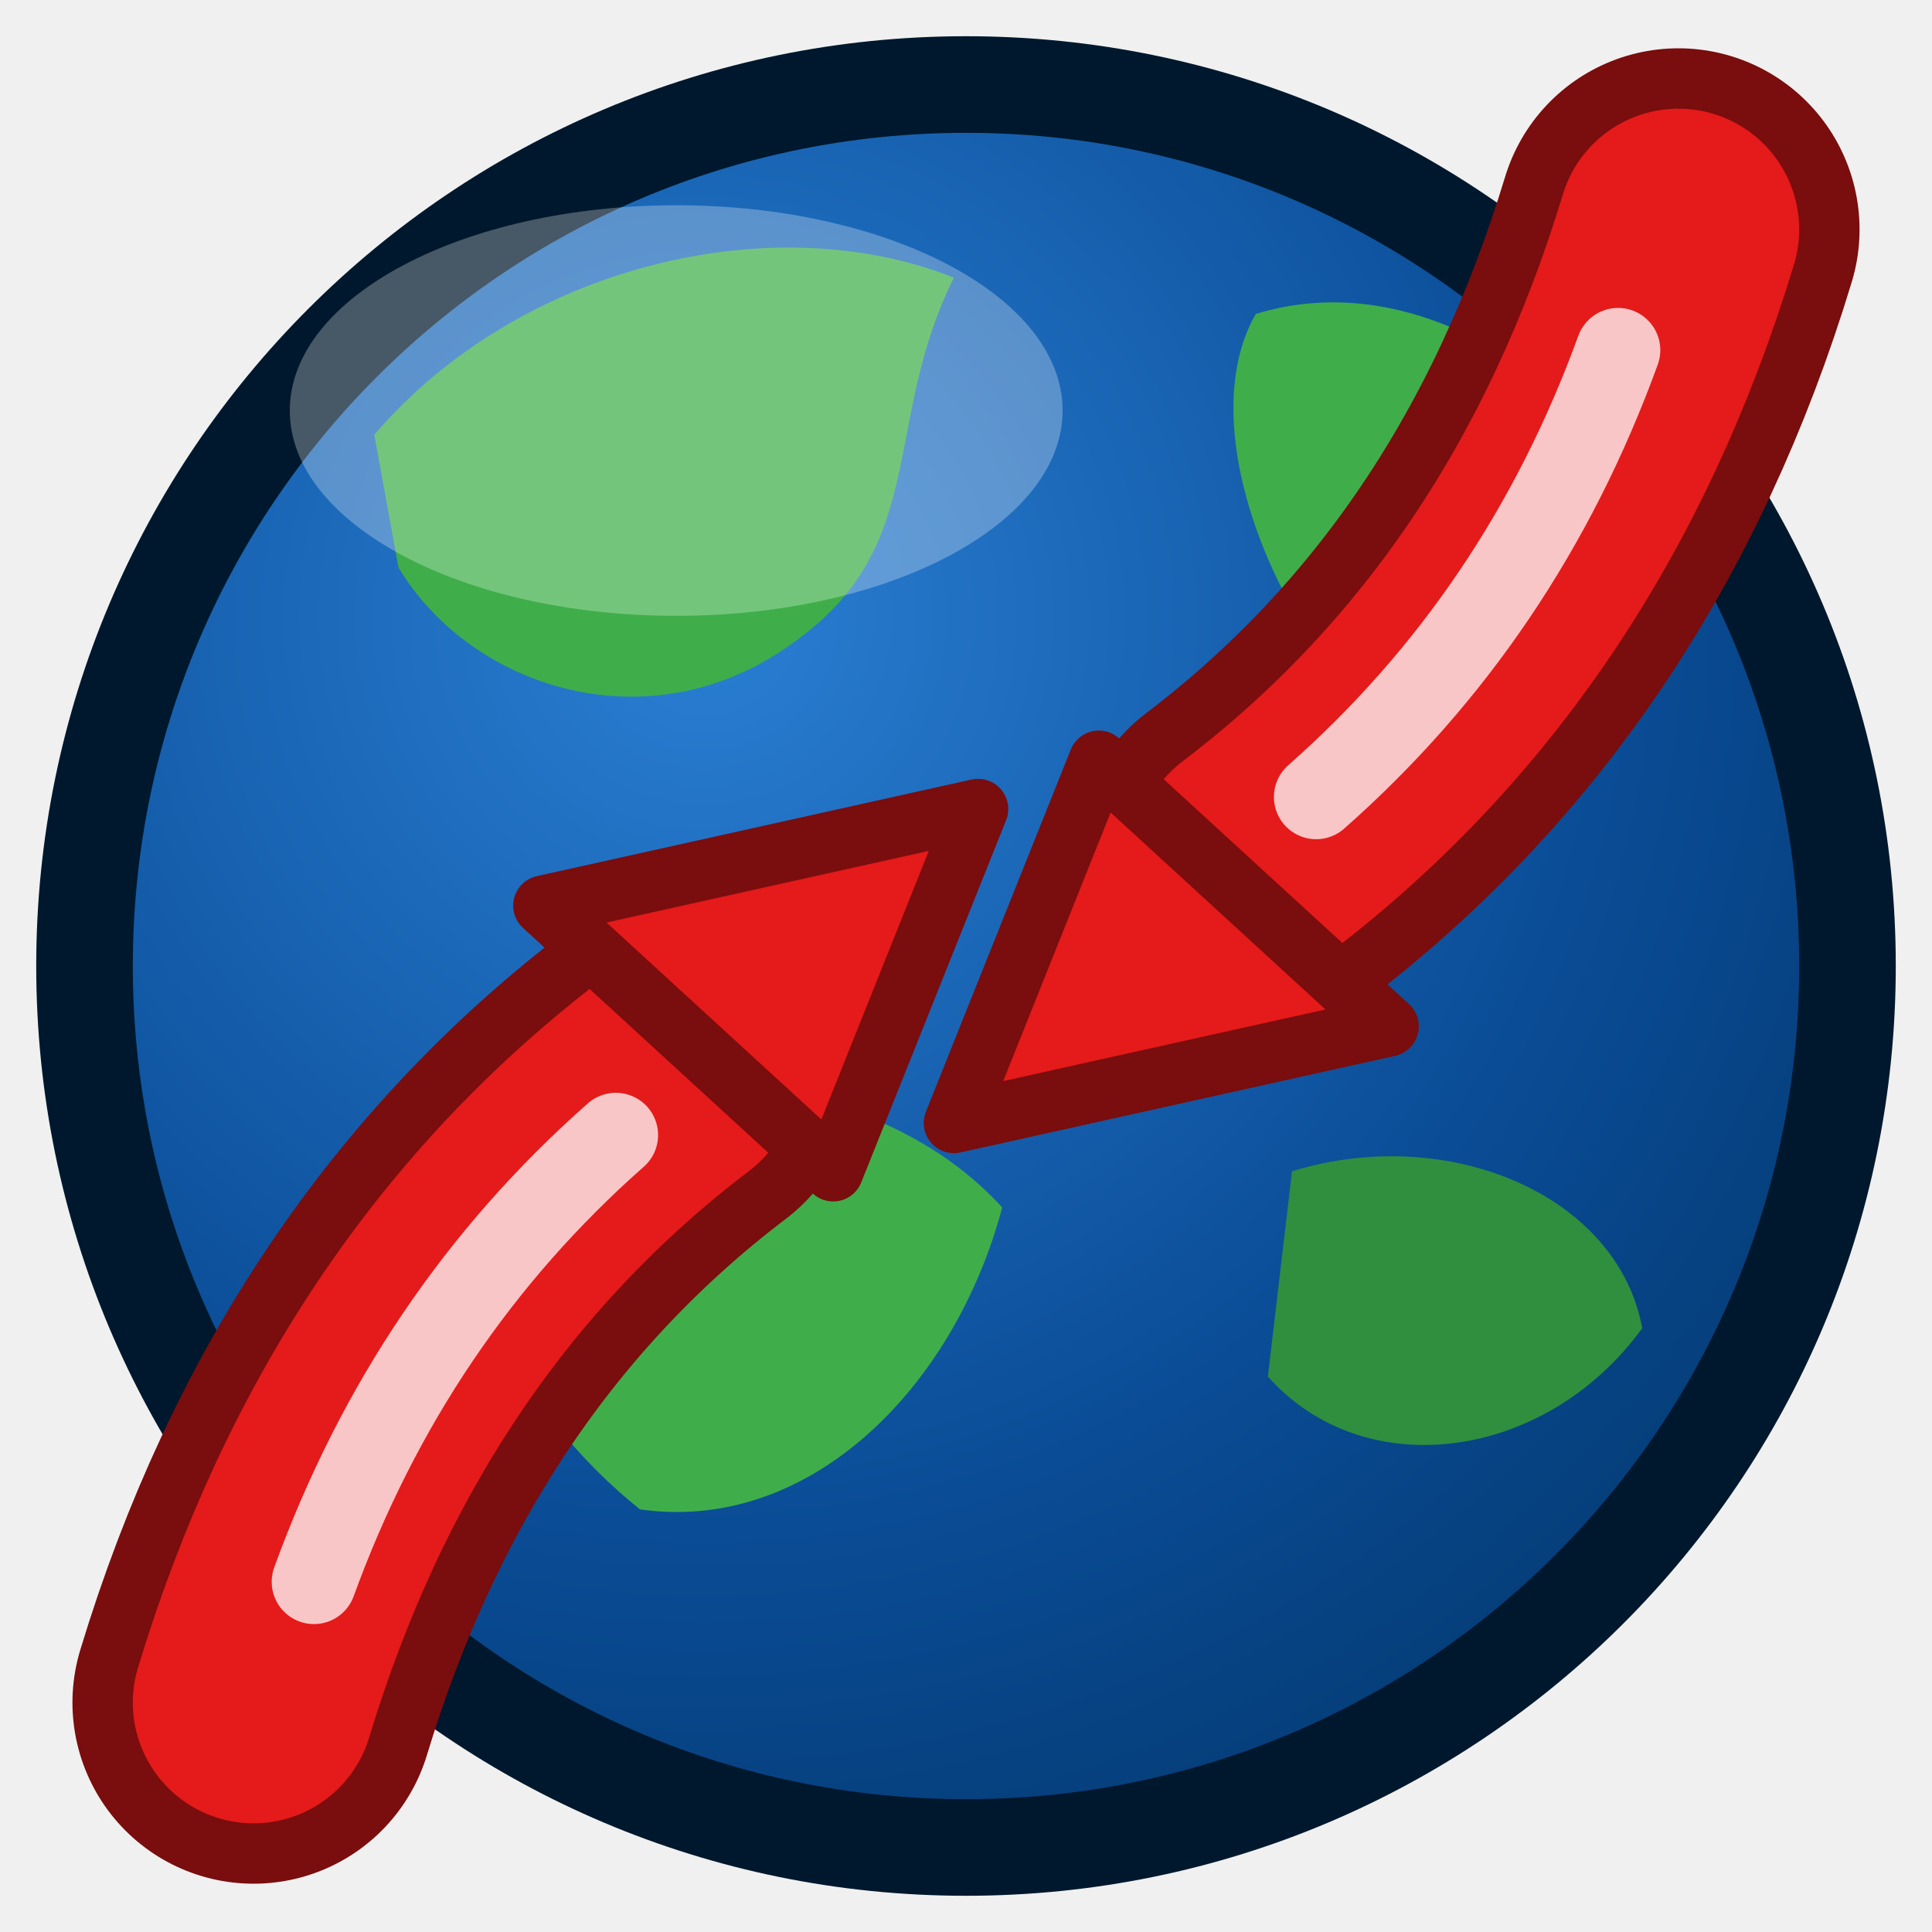
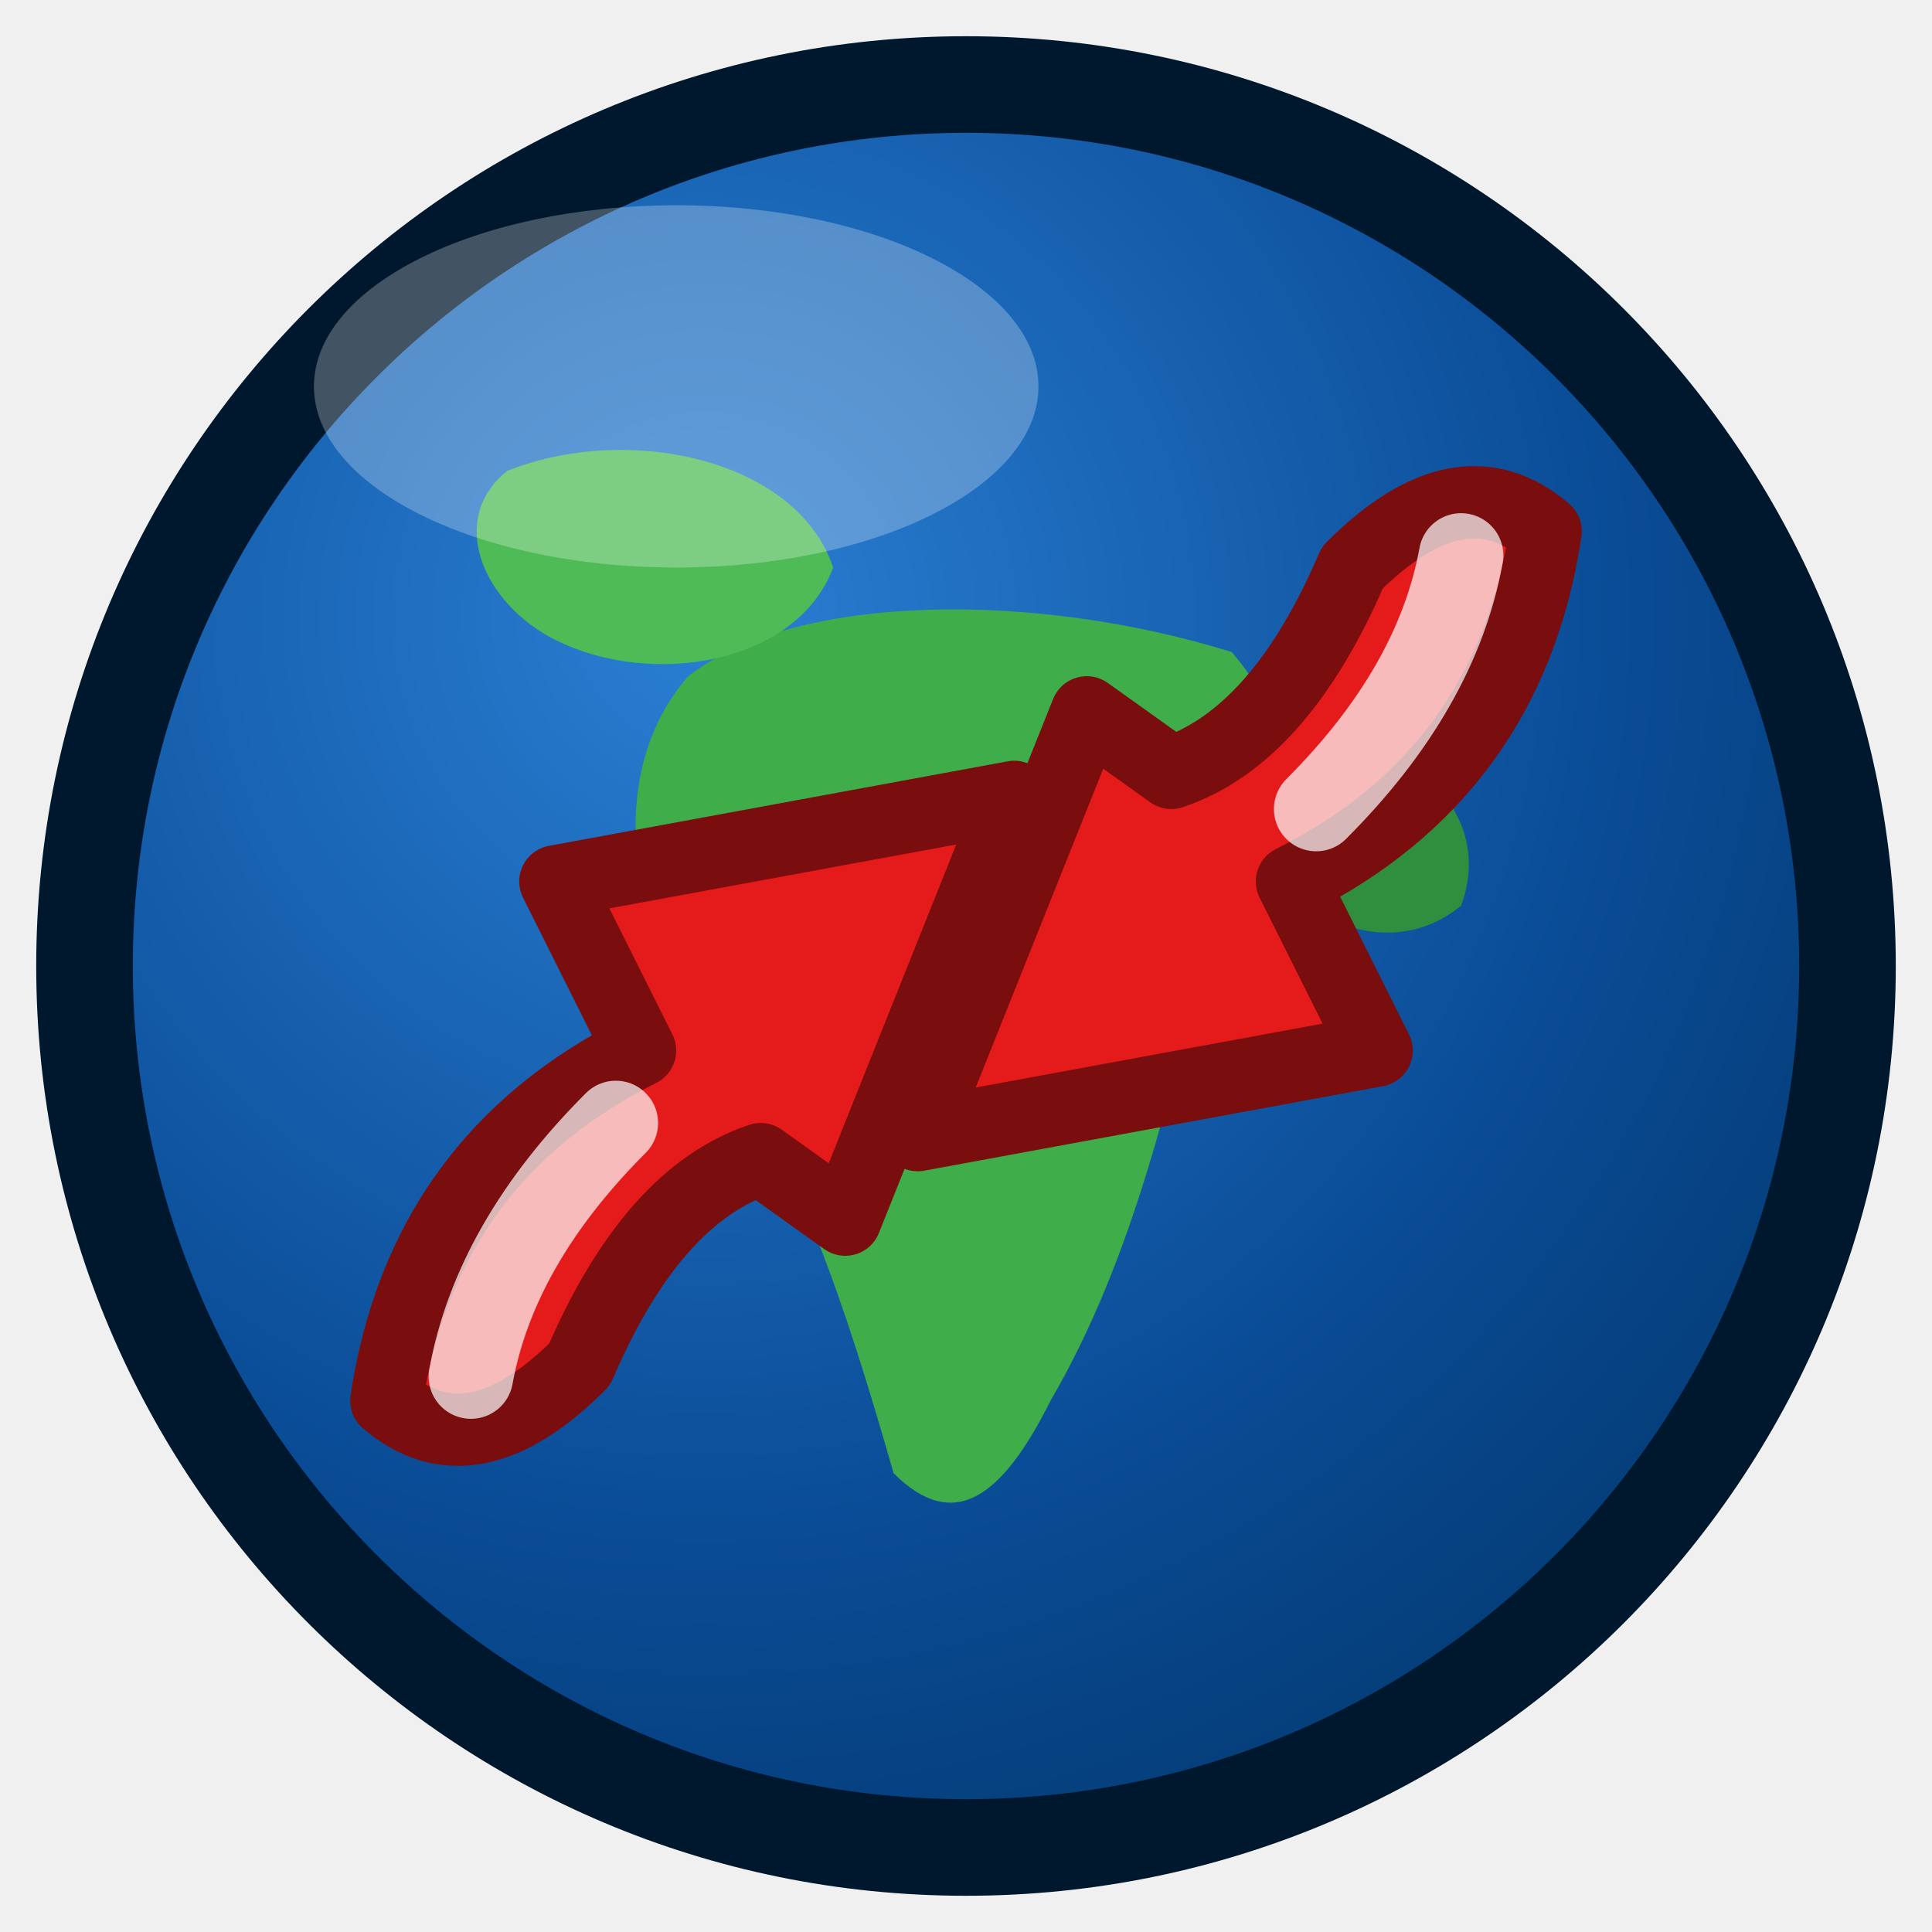
<svg xmlns="http://www.w3.org/2000/svg" viewBox="0 0 16 16">
  <defs>
    <radialGradient id="sea" cx="0.35" cy="0.3" r="0.95">
      <stop offset="0" stop-color="#2a7fd4" />
      <stop offset="0.55" stop-color="#0a4c96" />
      <stop offset="1" stop-color="#00305e" />
    </radialGradient>
  </defs>
  <circle cx="8" cy="8" r="7.3" fill="url(#sea)" stroke="#00182d" stroke-width="0.8" />
-   <path d="M3.1 3.6 C4.3 2.2 6.4 1.7 7.9 2.3 C7.3 3.5 7.7 4.5 6.6 5.3 C5.4 6.2 3.9 5.7 3.3 4.7 Z" fill="#3fae4a" />
-   <path d="M10.4 2.6 C11.7 2.2 13.1 3.1 13.8 4.4 C13.2 5.3 11.9 5.7 10.8 5.2 C10.3 4.4 10.0 3.3 10.4 2.6 Z" fill="#3fae4a" />
-   <path d="M3.9 9.3 C5.4 8.7 7.3 8.9 8.3 10.0 C7.9 11.5 6.7 12.7 5.3 12.5 C4.3 11.7 3.6 10.4 3.9 9.3 Z" fill="#3fae4a" />
-   <path d="M10.7 9.7 C12.0 9.3 13.4 9.9 13.6 11.0 C12.8 12.1 11.3 12.3 10.5 11.4 Z" fill="#2f8f3f" />
-   <ellipse cx="5.6" cy="3.4" rx="3.2" ry="1.7" fill="#ffffff" opacity="0.28" />
-   <path d="M 5.6 8.9 Q 3.1 10.8 2.1 14.1" fill="none" stroke="#7a0d0d" stroke-width="3.0" stroke-linecap="round" />
-   <path d="M 5.6 8.9 Q 3.1 10.8 2.1 14.1" fill="none" stroke="#e51a1a" stroke-width="2.0" stroke-linecap="round" />
-   <path d="M 8.1 6.7 L 6.9 9.7 L 4.5 7.5 Z" fill="#e51a1a" stroke="#7a0d0d" stroke-width="0.5" stroke-linejoin="round" />
-   <path d="M 5.1 9.4 Q 3.4 10.9 2.6 13.1" fill="none" stroke="#ffffff" stroke-width="0.7" opacity="0.75" stroke-linecap="round" />
-   <path d="M 10.4 7.1 Q 12.9 5.2 13.9 1.9" fill="none" stroke="#7a0d0d" stroke-width="3.0" stroke-linecap="round" />
-   <path d="M 10.4 7.1 Q 12.9 5.2 13.9 1.9" fill="none" stroke="#e51a1a" stroke-width="2.0" stroke-linecap="round" />
-   <path d="M 7.9 9.3 L 9.1 6.3 L 11.5 8.5 Z" fill="#e51a1a" stroke="#7a0d0d" stroke-width="0.5" stroke-linejoin="round" />
-   <path d="M 10.9 6.6 Q 12.6 5.1 13.4 2.9" fill="none" stroke="#ffffff" stroke-width="0.7" opacity="0.75" stroke-linecap="round" />
+   <path d="M5.7 5.6 C6.6 4.9 8.6 4.9 10.2 5.4 C10.9 6.2 10.6 7.1 10.0 7.8            C9.7 9.0 9.4 10.4 8.7 11.6 C8.3 12.4 7.9 12.7 7.4 12.2            C7.0 10.8 6.6 9.6 5.9 8.6 C5.2 7.7 5.0 6.4 5.7 5.6 Z" fill="#3fae4a" />
+   <path d="M4.2 3.9 C5.2 3.5 6.6 3.8 6.9 4.7 C6.6 5.5 5.4 5.7 4.6 5.3 C4.0 5.0 3.7 4.3 4.2 3.9 Z" fill="#4fbb57" />
+   <path d="M10.7 6.2 C11.6 6.0 12.4 6.7 12.1 7.5 C11.5 8.0 10.6 7.6 10.5 6.9 Z" fill="#2f8f3f" />
+   <ellipse cx="5.6" cy="3.2" rx="3.0" ry="1.5" fill="#ffffff" opacity="0.26" />
+   <path d="M 8.4 6.6 L 4.6 7.3 L 5.3 8.7 Q 3.5 9.6 3.2 11.6 Q 3.9 12.2 4.8 11.3 Q 5.4 9.9 6.3 9.6 L 7.0 10.1 Z" fill="#e51a1a" stroke="#7a0d0d" stroke-width="0.6" stroke-linejoin="round" />
+   <path d="M 5.1 9.3 Q 4.1 10.3 3.9 11.4" fill="none" stroke="#ffffff" stroke-width="0.7" opacity="0.7" stroke-linecap="round" />
+   <path d="M 7.6 9.4 L 11.4 8.7 L 10.7 7.3 Q 12.5 6.4 12.8 4.4 Q 12.1 3.8 11.2 4.7 Q 10.6 6.1 9.7 6.4 L 9.0 5.9 Z" fill="#e51a1a" stroke="#7a0d0d" stroke-width="0.6" stroke-linejoin="round" />
+   <path d="M 10.9 6.7 Q 11.9 5.7 12.1 4.6" fill="none" stroke="#ffffff" stroke-width="0.7" opacity="0.7" stroke-linecap="round" />
</svg>
